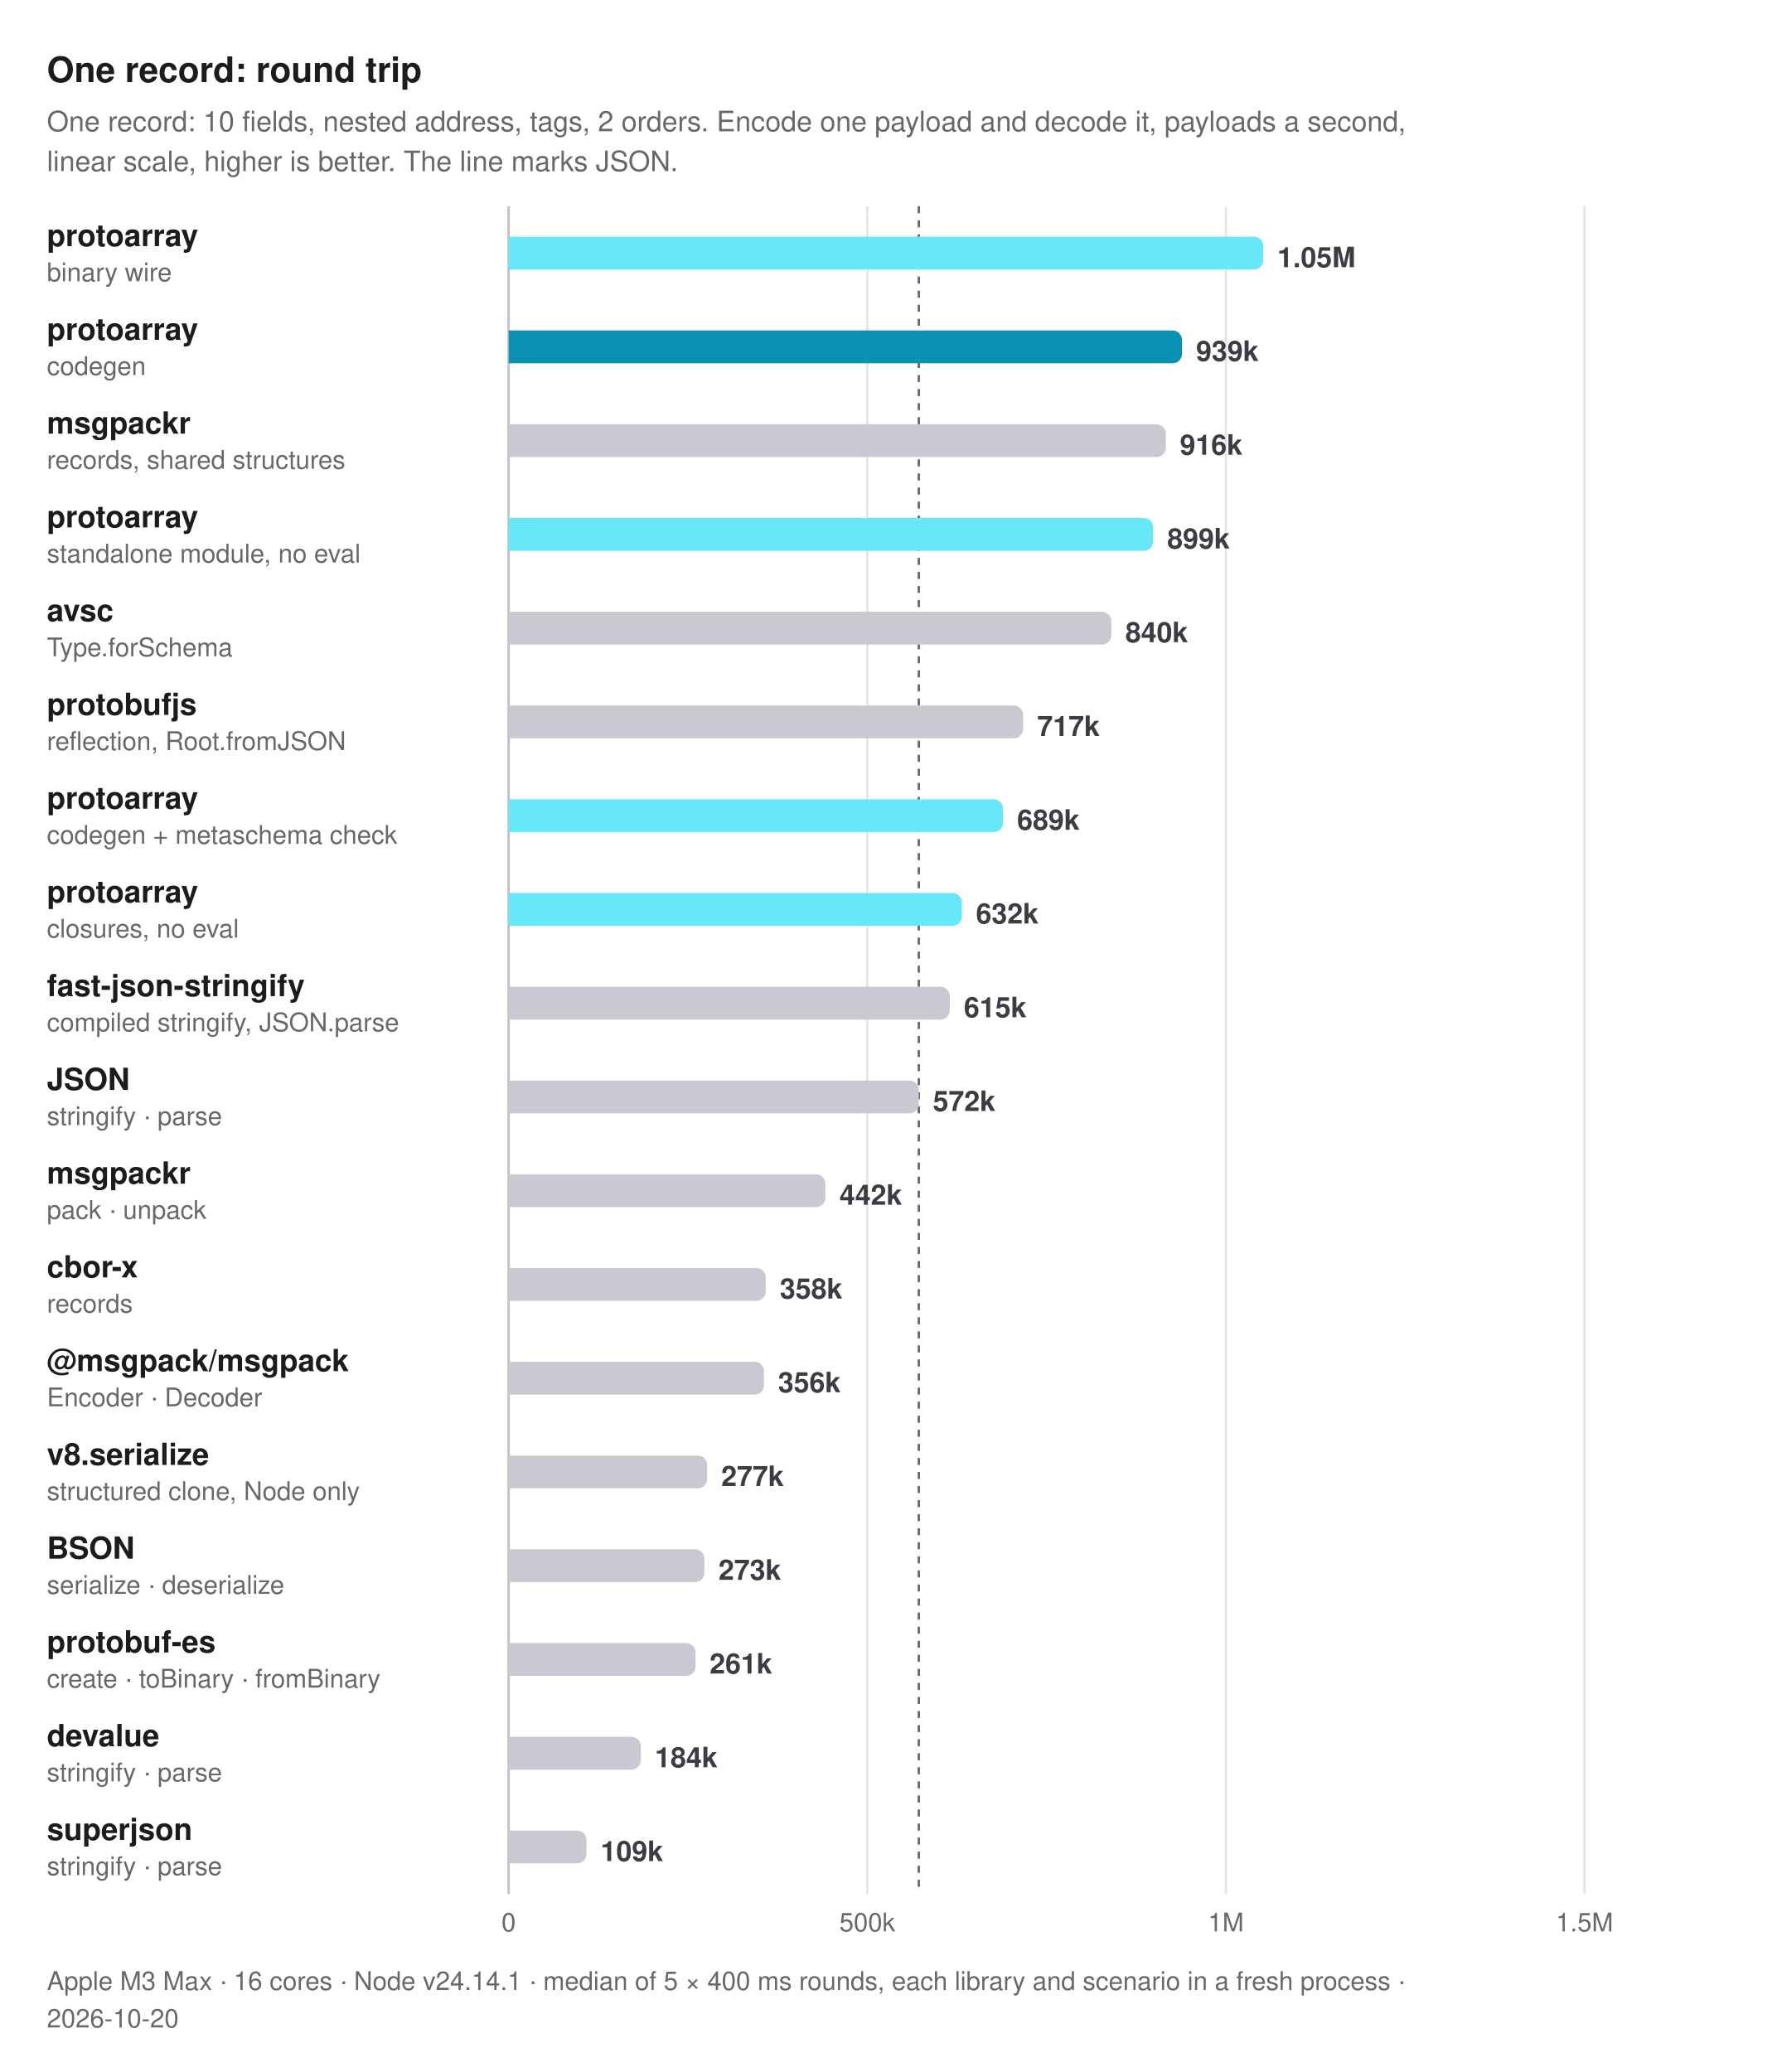
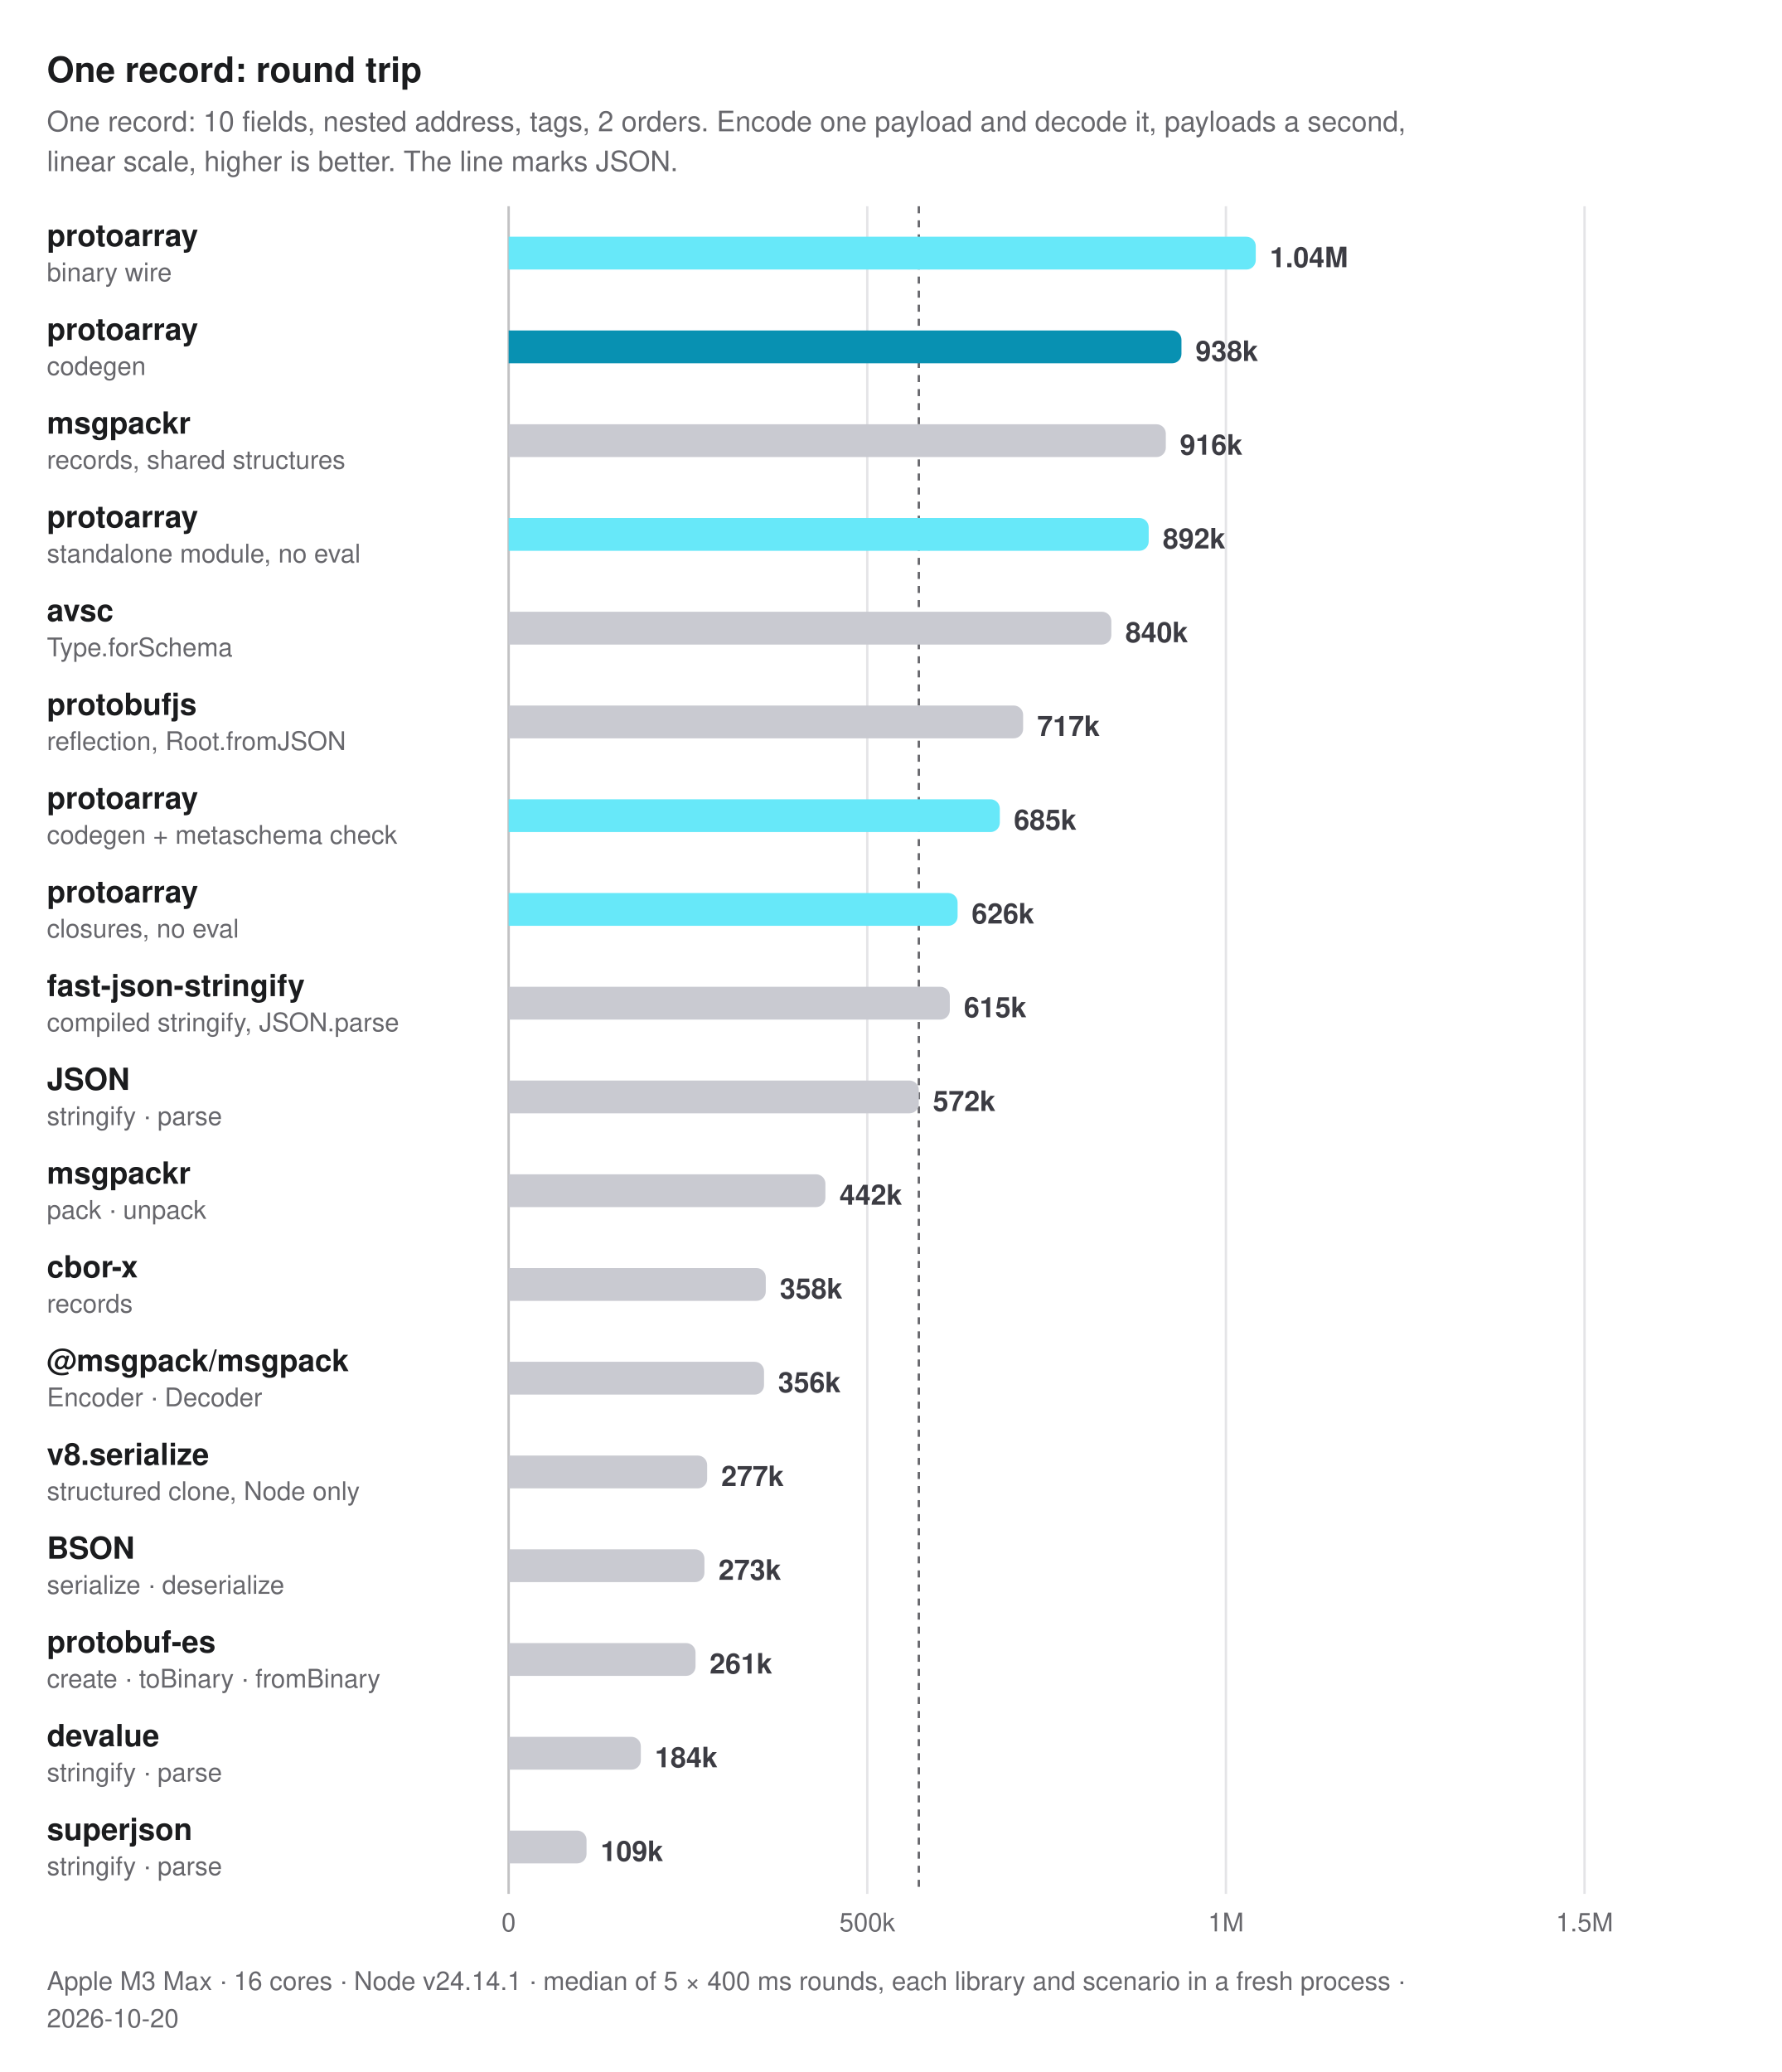
<svg xmlns="http://www.w3.org/2000/svg" width="760" height="884" viewBox="0 0 760 884" role="img" aria-label="One record: round trip. One record: 10 fields, nested address, tags, 2 orders. Encode one payload and decode it, payloads a second, linear scale, higher is better. The line marks JSON.">
  <style>
  text { font-family: -apple-system, BlinkMacSystemFont, "Segoe UI", Helvetica, Arial, sans-serif; }
  .title { font-size: 15px; font-weight: 700; fill: #1b1c1e; }
  .subtitle, .caption { font-size: 12px; fill: #67676c; }
  .caption { font-size: 11px; }
  .group { font-size: 11px; font-weight: 600; letter-spacing: 0.06em; fill: #67676c; }
  .label { font-size: 13px; font-weight: 600; fill: #1b1c1e; }
  .label.primary, .label.secondary { font-weight: 700; }
  .sublabel { font-size: 11px; fill: #67676c; }
  .value { font-size: 12px; font-weight: 600; fill: #3c3c43; font-variant-numeric: tabular-nums; }
  .value.small { font-size: 10px; }
  .legend { font-size: 11px; fill: #3c3c43; }
  .tick { font-size: 11px; fill: #67676c; font-variant-numeric: tabular-nums; }
  .grid { stroke: #e4e4e7; stroke-width: 1; }
  .axis { stroke: #c2c2c4; stroke-width: 1; }
  .ref { stroke: #67676c; stroke-width: 1; stroke-dasharray: 3 3; }
  .bar { fill: #c9cad1; }
  .bar.primary { fill: #0891b2; }
  .bar.secondary { fill: #67e8f9; }
  @media (prefers-color-scheme: dark) {
    .title, .label { fill: #dfdfd6; }
    .subtitle, .caption, .group, .sublabel, .tick { fill: #98989f; }
    .value, .legend { fill: #c2c2c4; }
    .grid { stroke: #2e2e32; }
    .axis { stroke: #48484c; }
    .ref { stroke: #98989f; }
    .bar { fill: #4a4b53; }
    .bar.primary { fill: #22d3ee; }
    .bar.secondary { fill: #0e7490; }
  }
</style>
  <text class="title" x="20" y="35">One record: round trip</text>
  <text class="subtitle" x="20" y="56">One record: 10 fields, nested address, tags, 2 orders. Encode one payload and decode it, payloads a second,</text>
  <text class="subtitle" x="20" y="73">linear scale, higher is better. The line marks JSON.</text>
  <line class="grid" x1="217" y1="88" x2="217" y2="808" />
  <text class="tick" x="217" y="824" text-anchor="middle">0</text>
  <line class="grid" x1="370" y1="88" x2="370" y2="808" />
  <text class="tick" x="370" y="824" text-anchor="middle">500k</text>
  <line class="grid" x1="523" y1="88" x2="523" y2="808" />
  <text class="tick" x="523" y="824" text-anchor="middle">1M</text>
  <line class="grid" x1="676" y1="88" x2="676" y2="808" />
  <text class="tick" x="676" y="824" text-anchor="middle">1.5M</text>
  <line class="axis" x1="217" y1="88" x2="217" y2="808" />
  <line class="ref" x1="391.991" y1="88" x2="391.991" y2="808" />
  <g>
    <text class="label secondary" x="20" y="105">protoarray</text>
    <text class="sublabel" x="20" y="120">binary wire</text>
-     <path class="bar secondary" d="M217,101H534.935A4,4 0 0 1 538.935,105V111A4,4 0 0 1 534.935,115H217Z" />
-     <text class="value" x="544.935" y="114">1.05M</text>
+     <path class="bar secondary" d="M217,101H531.737A4,4 0 0 1 535.737,105V111A4,4 0 0 1 531.737,115H217Z" />
+     <text class="value" x="541.737" y="114">1.04M</text>
  </g>
  <g>
    <text class="label primary" x="20" y="145">protoarray</text>
    <text class="sublabel" x="20" y="160">codegen</text>
-     <path class="bar primary" d="M217,141H500.266A4,4 0 0 1 504.266,145V151A4,4 0 0 1 500.266,155H217Z" />
-     <text class="value" x="510.266" y="154">939k</text>
+     <path class="bar primary" d="M217,141H500.037A4,4 0 0 1 504.037,145V151A4,4 0 0 1 500.037,155H217Z" />
+     <text class="value" x="510.037" y="154">938k</text>
  </g>
  <g>
    <text class="label" x="20" y="185">msgpackr</text>
    <text class="sublabel" x="20" y="200">records, shared structures</text>
    <path class="bar" d="M217,181H493.365A4,4 0 0 1 497.365,185V191A4,4 0 0 1 493.365,195H217Z" />
    <text class="value" x="503.365" y="194">916k</text>
  </g>
  <g>
    <text class="label secondary" x="20" y="225">protoarray</text>
    <text class="sublabel" x="20" y="240">standalone module, no eval</text>
-     <path class="bar secondary" d="M217,221H487.955A4,4 0 0 1 491.955,225V231A4,4 0 0 1 487.955,235H217Z" />
-     <text class="value" x="497.955" y="234">899k</text>
+     <path class="bar secondary" d="M217,221H486.061A4,4 0 0 1 490.061,225V231A4,4 0 0 1 486.061,235H217Z" />
+     <text class="value" x="496.061" y="234">892k</text>
  </g>
  <g>
    <text class="label" x="20" y="265">avsc</text>
    <text class="sublabel" x="20" y="280">Type.forSchema</text>
    <path class="bar" d="M217,261H470.117A4,4 0 0 1 474.117,265V271A4,4 0 0 1 470.117,275H217Z" />
    <text class="value" x="480.117" y="274">840k</text>
  </g>
  <g>
    <text class="label" x="20" y="305">protobufjs</text>
    <text class="sublabel" x="20" y="320">reflection, Root.fromJSON</text>
    <path class="bar" d="M217,301H432.489A4,4 0 0 1 436.489,305V311A4,4 0 0 1 432.489,315H217Z" />
    <text class="value" x="442.489" y="314">717k</text>
  </g>
  <g>
    <text class="label secondary" x="20" y="345">protoarray</text>
    <text class="sublabel" x="20" y="360">codegen + metaschema check</text>
-     <path class="bar secondary" d="M217,341H423.916A4,4 0 0 1 427.916,345V351A4,4 0 0 1 423.916,355H217Z" />
-     <text class="value" x="433.916" y="354">689k</text>
+     <path class="bar secondary" d="M217,341H422.547A4,4 0 0 1 426.547,345V351A4,4 0 0 1 422.547,355H217Z" />
+     <text class="value" x="432.547" y="354">685k</text>
  </g>
  <g>
    <text class="label secondary" x="20" y="385">protoarray</text>
    <text class="sublabel" x="20" y="400">closures, no eval</text>
-     <path class="bar secondary" d="M217,381H406.366A4,4 0 0 1 410.366,385V391A4,4 0 0 1 406.366,395H217Z" />
-     <text class="value" x="416.366" y="394">632k</text>
+     <path class="bar secondary" d="M217,381H404.533A4,4 0 0 1 408.533,385V391A4,4 0 0 1 404.533,395H217Z" />
+     <text class="value" x="414.533" y="394">626k</text>
  </g>
  <g>
    <text class="label" x="20" y="425">fast-json-stringify</text>
    <text class="sublabel" x="20" y="440">compiled stringify, JSON.parse</text>
    <path class="bar" d="M217,421H401.213A4,4 0 0 1 405.213,425V431A4,4 0 0 1 401.213,435H217Z" />
    <text class="value" x="411.213" y="434">615k</text>
  </g>
  <g>
    <text class="label" x="20" y="465">JSON</text>
    <text class="sublabel" x="20" y="480">stringify · parse</text>
    <path class="bar" d="M217,461H387.991A4,4 0 0 1 391.991,465V471A4,4 0 0 1 387.991,475H217Z" />
    <text class="value" x="397.991" y="474">572k</text>
  </g>
  <g>
    <text class="label" x="20" y="505">msgpackr</text>
    <text class="sublabel" x="20" y="520">pack · unpack</text>
    <path class="bar" d="M217,501H348.142A4,4 0 0 1 352.142,505V511A4,4 0 0 1 348.142,515H217Z" />
    <text class="value" x="358.142" y="514">442k</text>
  </g>
  <g>
    <text class="label" x="20" y="545">cbor-x</text>
    <text class="sublabel" x="20" y="560">records</text>
    <path class="bar" d="M217,541H322.697A4,4 0 0 1 326.697,545V551A4,4 0 0 1 322.697,555H217Z" />
    <text class="value" x="332.697" y="554">358k</text>
  </g>
  <g>
    <text class="label" x="20" y="585">@msgpack/msgpack</text>
    <text class="sublabel" x="20" y="600">Encoder · Decoder</text>
    <path class="bar" d="M217,581H321.948A4,4 0 0 1 325.948,585V591A4,4 0 0 1 321.948,595H217Z" />
    <text class="value" x="331.948" y="594">356k</text>
  </g>
  <g>
    <text class="label" x="20" y="625">v8.serialize</text>
    <text class="sublabel" x="20" y="640">structured clone, Node only</text>
    <path class="bar" d="M217,621H297.683A4,4 0 0 1 301.683,625V631A4,4 0 0 1 297.683,635H217Z" />
    <text class="value" x="307.683" y="634">277k</text>
  </g>
  <g>
    <text class="label" x="20" y="665">BSON</text>
    <text class="sublabel" x="20" y="680">serialize · deserialize</text>
    <path class="bar" d="M217,661H296.524A4,4 0 0 1 300.524,665V671A4,4 0 0 1 296.524,675H217Z" />
    <text class="value" x="306.524" y="674">273k</text>
  </g>
  <g>
    <text class="label" x="20" y="705">protobuf-es</text>
    <text class="sublabel" x="20" y="720">create · toBinary · fromBinary</text>
    <path class="bar" d="M217,701H292.736A4,4 0 0 1 296.736,705V711A4,4 0 0 1 292.736,715H217Z" />
    <text class="value" x="302.736" y="714">261k</text>
  </g>
  <g>
    <text class="label" x="20" y="745">devalue</text>
    <text class="sublabel" x="20" y="760">stringify · parse</text>
    <path class="bar" d="M217,741H269.391A4,4 0 0 1 273.391,745V751A4,4 0 0 1 269.391,755H217Z" />
    <text class="value" x="279.391" y="754">184k</text>
  </g>
  <g>
    <text class="label" x="20" y="785">superjson</text>
    <text class="sublabel" x="20" y="800">stringify · parse</text>
    <path class="bar" d="M217,781H246.228A4,4 0 0 1 250.228,785V791A4,4 0 0 1 246.228,795H217Z" />
    <text class="value" x="256.228" y="794">109k</text>
  </g>
  <text class="caption" x="20" y="849">Apple M3 Max · 16 cores · Node v24.14.1 · median of 5 × 400 ms rounds, each library and scenario in a fresh process ·</text>
  <text class="caption" x="20" y="865">2026-10-20</text>
</svg>
